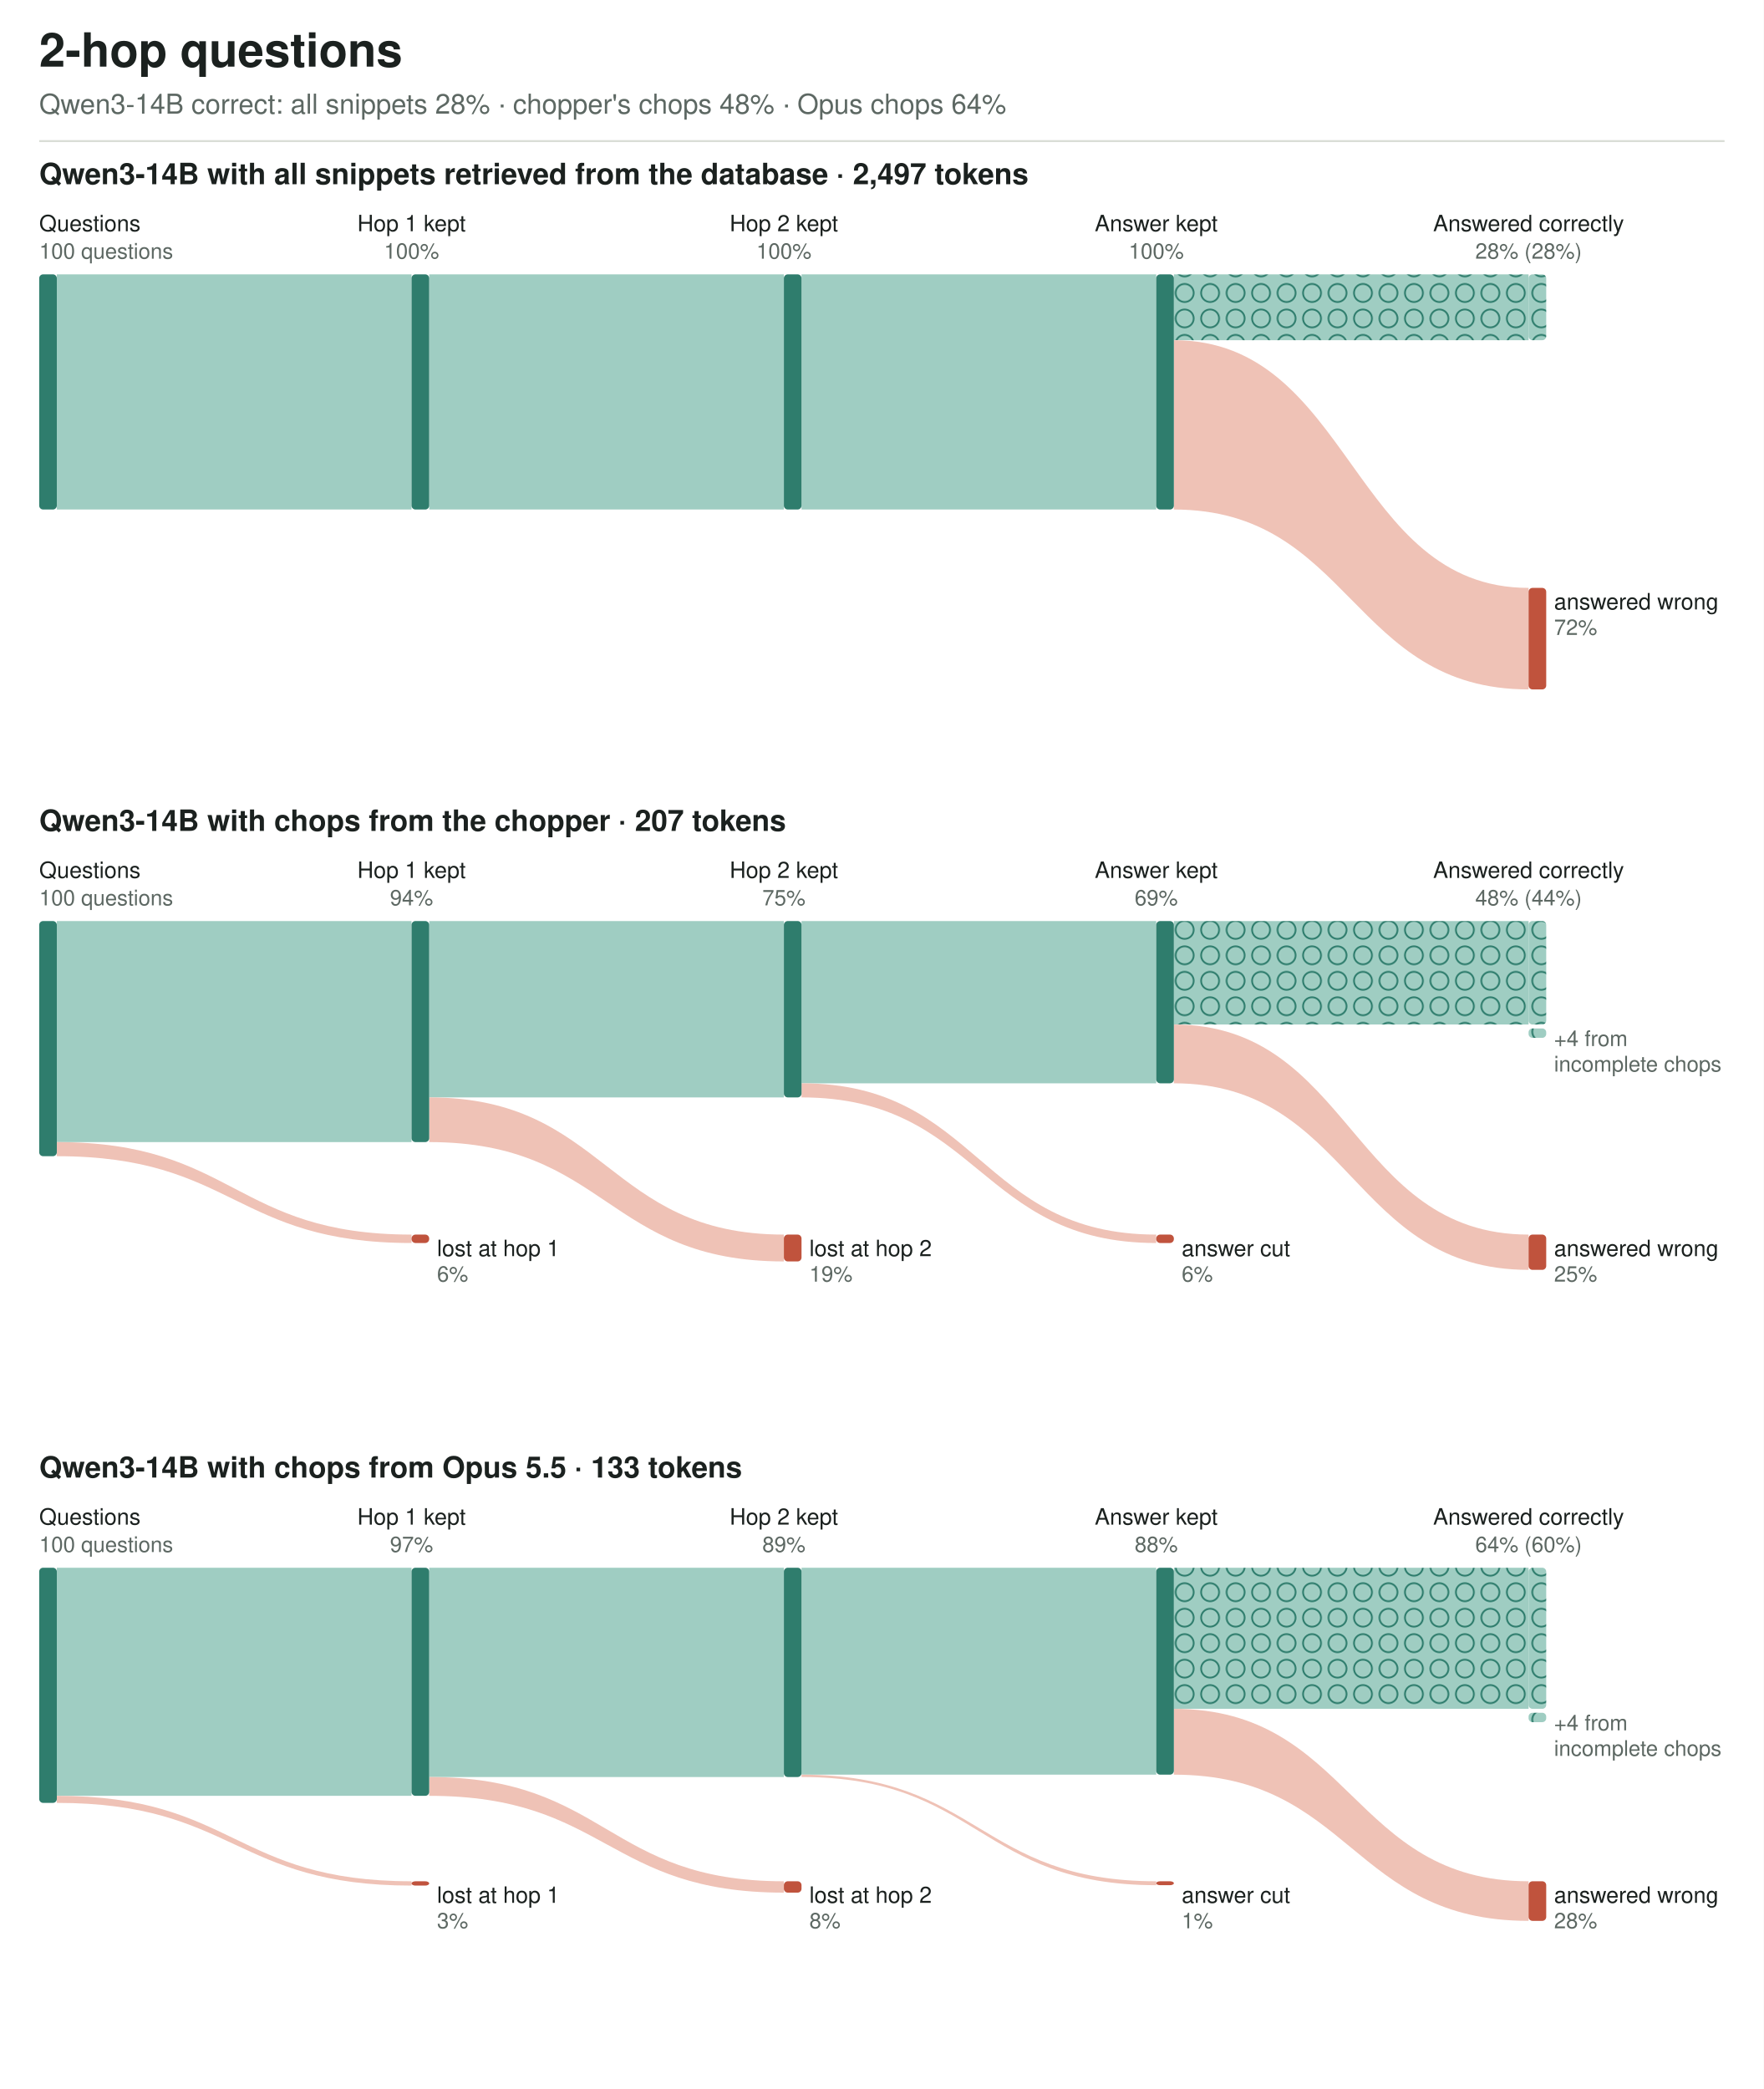
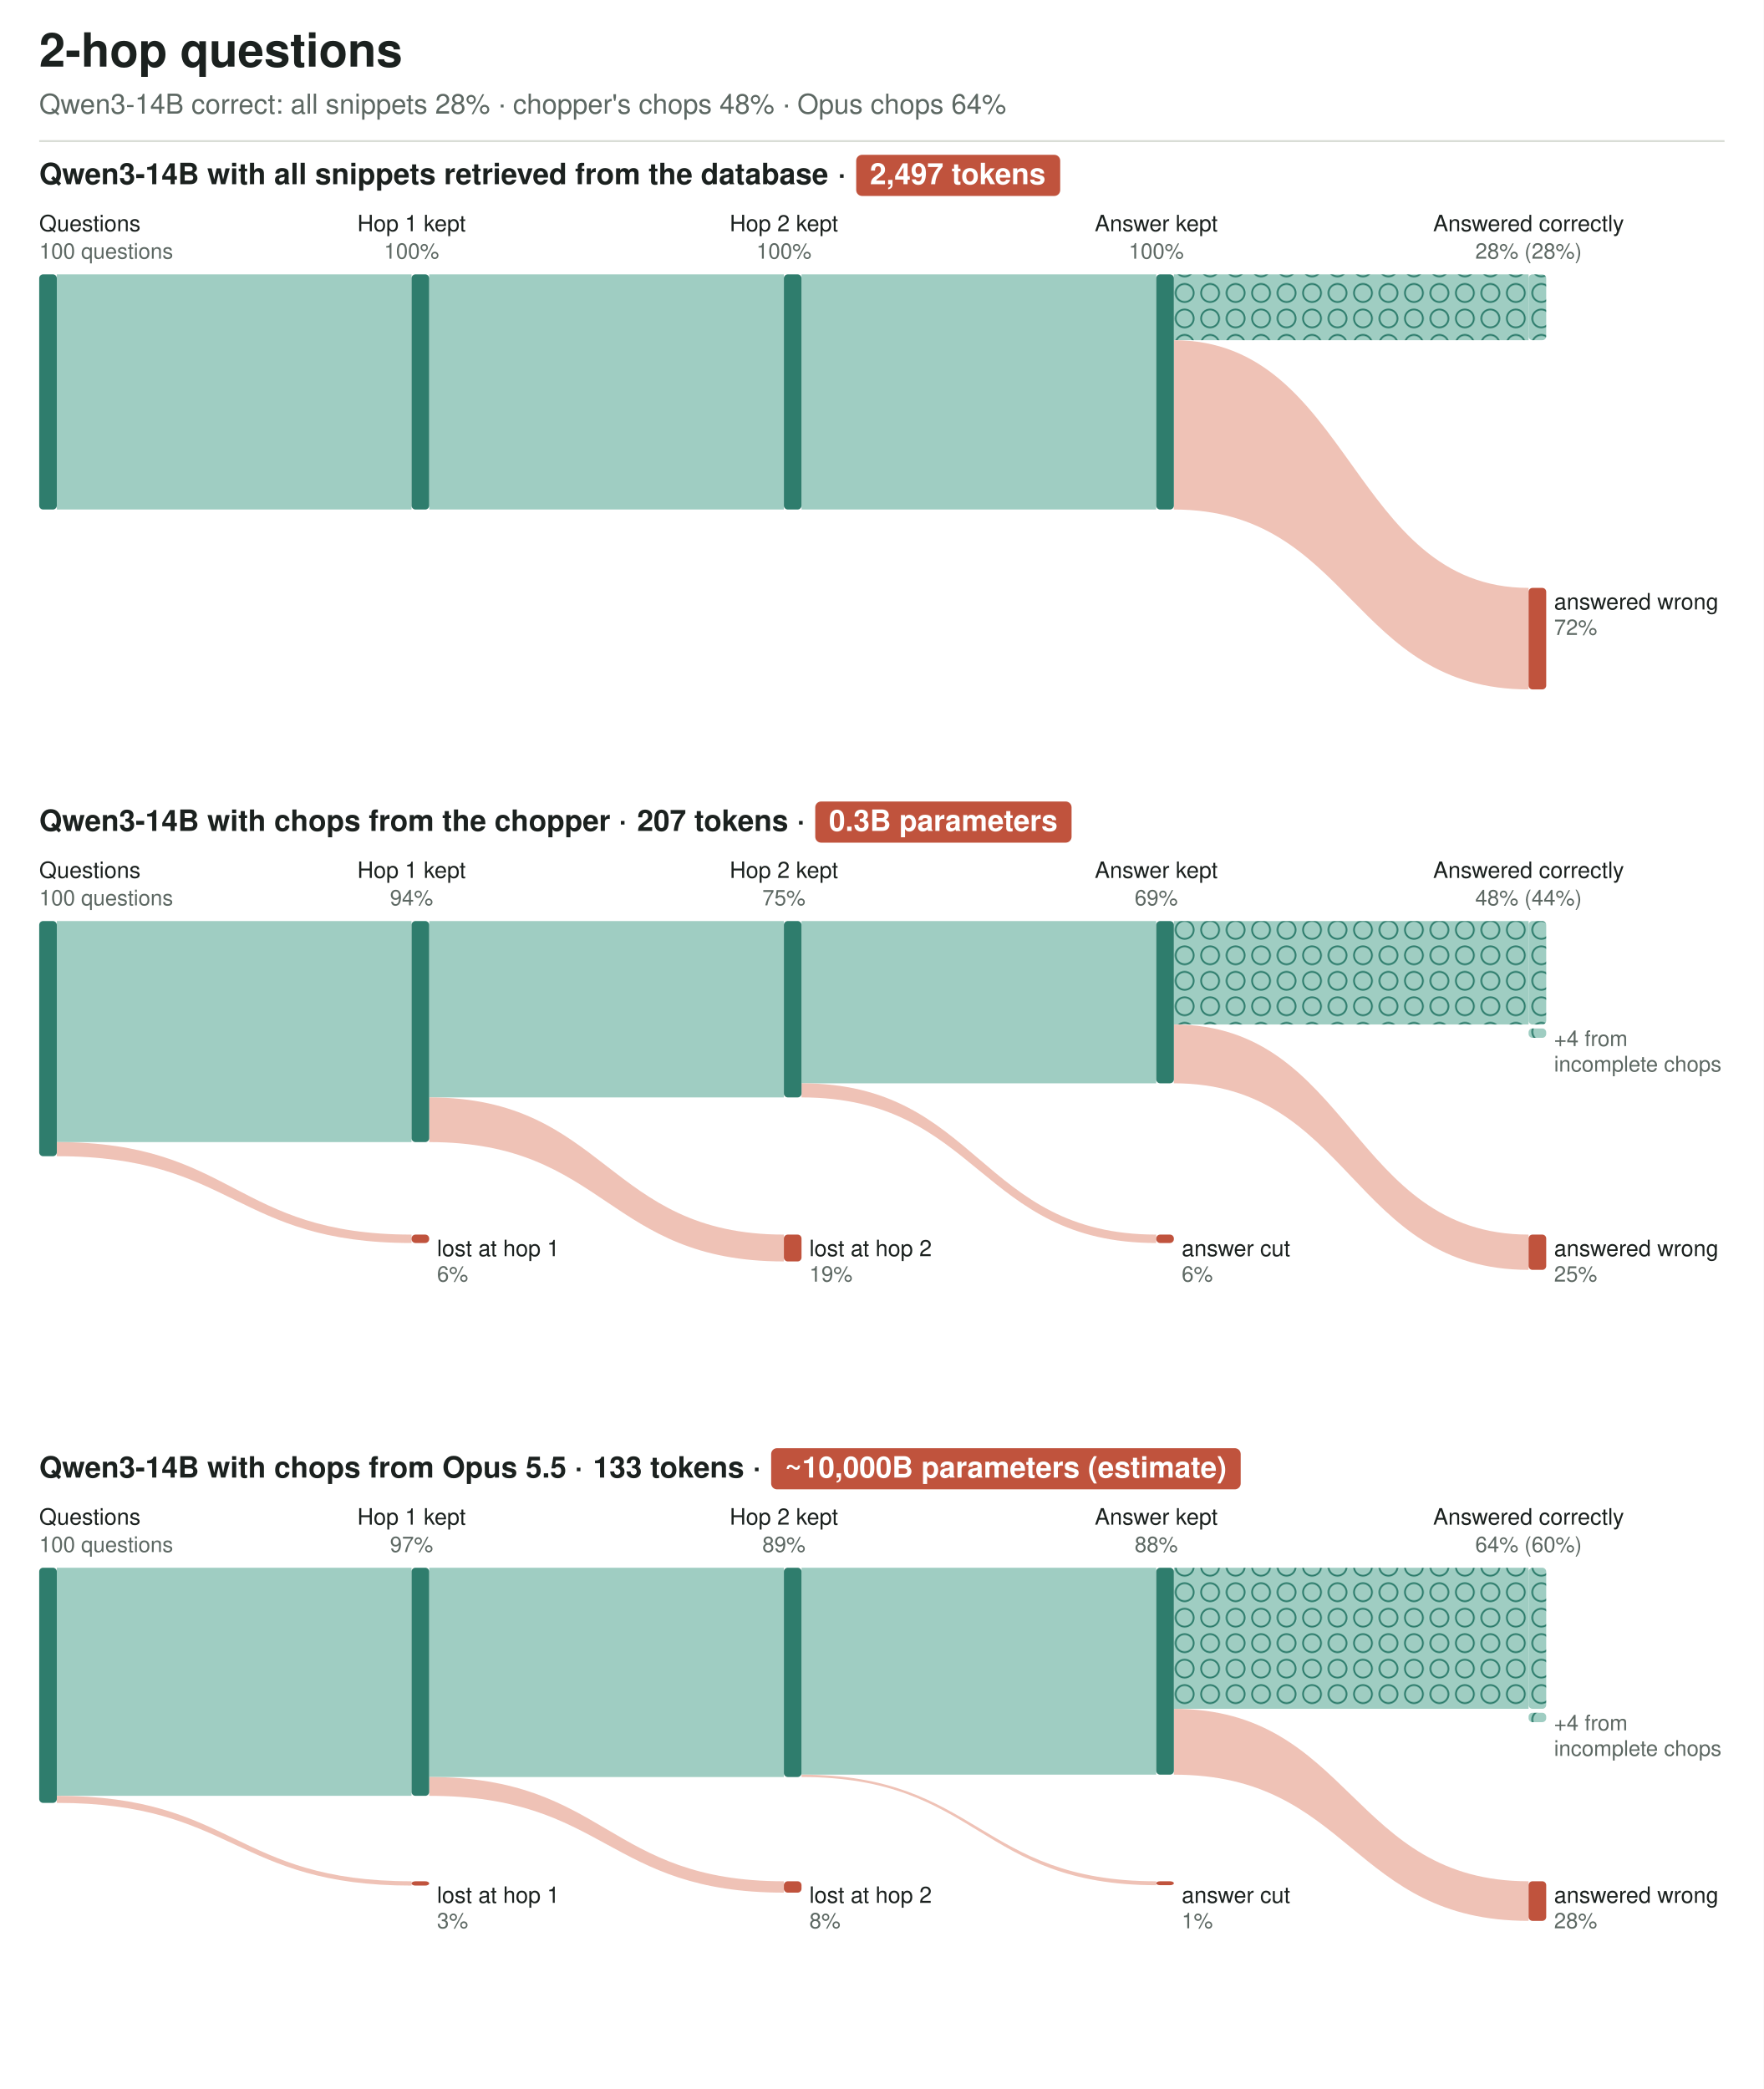
<svg xmlns="http://www.w3.org/2000/svg" viewBox="0 0 900 1066" width="900" font-family="Helvetica, Arial, sans-serif">
  <rect width="100%" height="100%" fill="#ffffff" />
  <defs>
    <pattern id="dots" width="13" height="13" patternUnits="userSpaceOnUse">
      <rect width="13" height="13" fill="#9fcdc2" />
      <circle cx="6.5" cy="6.5" r="4.6" fill="none" stroke="#2f7d6d" stroke-width="0.9" />
    </pattern>
  </defs>
  <text x="20" y="34" font-size="24" font-weight="700" fill="#1b211f">2-hop questions</text>
  <text x="20" y="58" font-size="14" fill="#5d6863">Qwen3-14B correct: all snippets 28% · chopper's chops 48% · Opus chops 64%</text>
  <line x1="20" y1="72" x2="880" y2="72" stroke="#d9ddd6" />
-   <text x="20" y="94" font-size="15" font-weight="700" fill="#1b211f">Qwen3-14B with all snippets retrieved from the database · 2,497 tokens</text>
+   <text x="20.0" y="94" font-size="15" font-weight="700" fill="#1b211f" xml:space="preserve">Qwen3-14B with all snippets retrieved from the database</text>
+   <text x="423.5" y="94" font-size="15" font-weight="700" fill="#1b211f" xml:space="preserve"> · </text>
+   <rect x="436.9" y="79" width="104.1" height="21" rx="3" fill="#c0533d" />
+   <text x="443.9" y="94" font-size="15" font-weight="700" fill="#ffffff">2,497 tokens</text>
  <path d="M29.0,140.0 C119.5,140.0 119.5,140.0 210.0,140.0 L210.0,260.0 C119.5,260.0 119.5,260.0 29.0,260.0 Z" fill="#9fcdc2" />
  <path d="M219.0,140.0 C309.5,140.0 309.5,140.0 400.0,140.0 L400.0,260.0 C309.5,260.0 309.5,260.0 219.0,260.0 Z" fill="#9fcdc2" />
  <path d="M409.0,140.0 C499.5,140.0 499.5,140.0 590.0,140.0 L590.0,260.0 C499.5,260.0 499.5,260.0 409.0,260.0 Z" fill="#9fcdc2" />
  <path d="M599.0,140.0 C689.5,140.0 689.5,140.0 780.0,140.0 L780.0,173.6 C689.5,173.6 689.5,173.6 599.0,173.6 Z" fill="url(#dots)" />
  <path d="M599.0,173.6 C689.5,173.6 689.5,300.0 780.0,300.0 L780.0,351.8 C689.5,351.8 689.5,260.0 599.0,260.0 Z" fill="#efc2b6" />
  <rect x="780.0" y="300" width="9" height="51.8" fill="#c0533d" rx="2" />
  <text x="793.0" y="311" font-size="11.5" fill="#1b211f">answered wrong</text>
  <text x="793.0" y="324" font-size="11" fill="#5d6863">72%</text>
  <rect x="20.0" y="140" width="9" height="120.0" fill="#2f7d6d" rx="2" />
  <text x="20.0" y="118" font-size="11.5" text-anchor="start" fill="#1b211f">Questions</text>
  <text x="20.0" y="132" font-size="11" text-anchor="start" fill="#5d6863">100 questions</text>
  <rect x="210.0" y="140" width="9" height="120.0" fill="#2f7d6d" rx="2" />
  <text x="210.0" y="118" font-size="11.5" text-anchor="middle" fill="#1b211f">Hop 1 kept</text>
  <text x="210.0" y="132" font-size="11" text-anchor="middle" fill="#5d6863">100%</text>
  <rect x="400.0" y="140" width="9" height="120.0" fill="#2f7d6d" rx="2" />
  <text x="400.0" y="118" font-size="11.5" text-anchor="middle" fill="#1b211f">Hop 2 kept</text>
  <text x="400.0" y="132" font-size="11" text-anchor="middle" fill="#5d6863">100%</text>
  <rect x="590.0" y="140" width="9" height="120.0" fill="#2f7d6d" rx="2" />
  <text x="590.0" y="118" font-size="11.5" text-anchor="middle" fill="#1b211f">Answer kept</text>
  <text x="590.0" y="132" font-size="11" text-anchor="middle" fill="#5d6863">100%</text>
  <rect x="780.0" y="140" width="9" height="33.6" fill="url(#dots)" rx="2" />
  <text x="780.0" y="118" font-size="11.5" text-anchor="middle" fill="#1b211f">Answered correctly</text>
  <text x="780.0" y="132" font-size="11" text-anchor="middle" fill="#5d6863">28% (28%)</text>
-   <text x="20" y="424.0" font-size="15" font-weight="700" fill="#1b211f">Qwen3-14B with chops from the chopper · 207 tokens</text>
+   <text x="20.0" y="424.0" font-size="15" font-weight="700" fill="#1b211f" xml:space="preserve">Qwen3-14B with chops from the chopper</text>
+   <text x="311.7" y="424.0" font-size="15" font-weight="700" fill="#1b211f" xml:space="preserve"> · </text>
+   <text x="325.1" y="424.0" font-size="15" font-weight="700" fill="#1b211f" xml:space="preserve">207 tokens</text>
+   <text x="402.6" y="424.0" font-size="15" font-weight="700" fill="#1b211f" xml:space="preserve"> · </text>
+   <rect x="416.0" y="409.0" width="130.8" height="21" rx="3" fill="#c0533d" />
+   <text x="423.0" y="424.0" font-size="15" font-weight="700" fill="#ffffff">0.3B parameters</text>
  <path d="M29.0,470.0 C119.5,470.0 119.5,470.0 210.0,470.0 L210.0,582.8 C119.5,582.8 119.5,582.8 29.0,582.8 Z" fill="#9fcdc2" />
  <path d="M29.0,582.8 C119.5,582.8 119.5,630.0 210.0,630.0 L210.0,634.3 C119.5,634.3 119.5,590.0 29.0,590.0 Z" fill="#efc2b6" />
  <rect x="210.0" y="630.0" width="9" height="4.3" fill="#c0533d" rx="2" />
  <text x="223.0" y="641.0" font-size="11.5" fill="#1b211f">lost at hop 1</text>
  <text x="223.0" y="654.0" font-size="11" fill="#5d6863">6%</text>
  <path d="M219.0,470.0 C309.5,470.0 309.5,470.0 400.0,470.0 L400.0,560.0 C309.5,560.0 309.5,560.0 219.0,560.0 Z" fill="#9fcdc2" />
  <path d="M219.0,560.0 C309.5,560.0 309.5,630.0 400.0,630.0 L400.0,643.7 C309.5,643.7 309.5,582.8 219.0,582.8 Z" fill="#efc2b6" />
  <rect x="400.0" y="630.0" width="9" height="13.7" fill="#c0533d" rx="2" />
  <text x="413.0" y="641.0" font-size="11.5" fill="#1b211f">lost at hop 2</text>
  <text x="413.0" y="654.0" font-size="11" fill="#5d6863">19%</text>
  <path d="M409.0,470.0 C499.5,470.0 499.5,470.0 590.0,470.0 L590.0,552.8 C499.5,552.8 499.5,552.8 409.0,552.8 Z" fill="#9fcdc2" />
  <path d="M409.0,552.8 C499.5,552.8 499.5,630.0 590.0,630.0 L590.0,634.3 C499.5,634.3 499.5,560.0 409.0,560.0 Z" fill="#efc2b6" />
  <rect x="590.0" y="630.0" width="9" height="4.3" fill="#c0533d" rx="2" />
  <text x="603.0" y="641.0" font-size="11.5" fill="#1b211f">answer cut</text>
  <text x="603.0" y="654.0" font-size="11" fill="#5d6863">6%</text>
  <path d="M599.0,470.0 C689.5,470.0 689.5,470.0 780.0,470.0 L780.0,522.8 C689.5,522.8 689.5,522.8 599.0,522.8 Z" fill="url(#dots)" />
  <path d="M599.0,522.8 C689.5,522.8 689.5,630.0 780.0,630.0 L780.0,648.0 C689.5,648.0 689.5,552.8 599.0,552.8 Z" fill="#efc2b6" />
  <rect x="780.0" y="630.0" width="9" height="18.0" fill="#c0533d" rx="2" />
  <text x="793.0" y="641.0" font-size="11.5" fill="#1b211f">answered wrong</text>
  <text x="793.0" y="654.0" font-size="11" fill="#5d6863">25%</text>
  <rect x="20.0" y="470.0" width="9" height="120.0" fill="#2f7d6d" rx="2" />
  <text x="20.0" y="448.0" font-size="11.5" text-anchor="start" fill="#1b211f">Questions</text>
  <text x="20.0" y="462.0" font-size="11" text-anchor="start" fill="#5d6863">100 questions</text>
  <rect x="210.0" y="470.0" width="9" height="112.8" fill="#2f7d6d" rx="2" />
  <text x="210.0" y="448.0" font-size="11.5" text-anchor="middle" fill="#1b211f">Hop 1 kept</text>
  <text x="210.0" y="462.0" font-size="11" text-anchor="middle" fill="#5d6863">94%</text>
  <rect x="400.0" y="470.0" width="9" height="90.0" fill="#2f7d6d" rx="2" />
  <text x="400.0" y="448.0" font-size="11.5" text-anchor="middle" fill="#1b211f">Hop 2 kept</text>
  <text x="400.0" y="462.0" font-size="11" text-anchor="middle" fill="#5d6863">75%</text>
  <rect x="590.0" y="470.0" width="9" height="82.8" fill="#2f7d6d" rx="2" />
  <text x="590.0" y="448.0" font-size="11.5" text-anchor="middle" fill="#1b211f">Answer kept</text>
  <text x="590.0" y="462.0" font-size="11" text-anchor="middle" fill="#5d6863">69%</text>
  <rect x="780.0" y="470.0" width="9" height="52.8" fill="url(#dots)" rx="2" />
  <text x="780.0" y="448.0" font-size="11.5" text-anchor="middle" fill="#1b211f">Answered correctly</text>
  <text x="780.0" y="462.0" font-size="11" text-anchor="middle" fill="#5d6863">48% (44%)</text>
  <rect x="780.0" y="524.8" width="9" height="4.8" fill="url(#dots)" rx="2" />
  <text x="793.0" y="533.8" font-size="11" fill="#5d6863">+4 from</text>
  <text x="793.0" y="546.8" font-size="11" fill="#5d6863">incomplete chops</text>
-   <text x="20" y="754.0" font-size="15" font-weight="700" fill="#1b211f">Qwen3-14B with chops from Opus 5.5 · 133 tokens</text>
+   <text x="20.0" y="754.0" font-size="15" font-weight="700" fill="#1b211f" xml:space="preserve">Qwen3-14B with chops from Opus 5.5</text>
+   <text x="289.2" y="754.0" font-size="15" font-weight="700" fill="#1b211f" xml:space="preserve"> · </text>
+   <text x="302.6" y="754.0" font-size="15" font-weight="700" fill="#1b211f" xml:space="preserve">133 tokens</text>
+   <text x="380.1" y="754.0" font-size="15" font-weight="700" fill="#1b211f" xml:space="preserve"> · </text>
+   <rect x="393.5" y="739.0" width="239.6" height="21" rx="3" fill="#c0533d" />
+   <text x="400.5" y="754.0" font-size="15" font-weight="700" fill="#ffffff">~10,000B parameters (estimate)</text>
  <path d="M29.0,800.0 C119.5,800.0 119.5,800.0 210.0,800.0 L210.0,916.4 C119.5,916.4 119.5,916.4 29.0,916.4 Z" fill="#9fcdc2" />
  <path d="M29.0,916.4 C119.5,916.4 119.5,960.0 210.0,960.0 L210.0,962.2 C119.5,962.2 119.5,920.0 29.0,920.0 Z" fill="#efc2b6" />
  <rect x="210.0" y="960.0" width="9" height="2.2" fill="#c0533d" rx="2" />
  <text x="223.0" y="971.0" font-size="11.5" fill="#1b211f">lost at hop 1</text>
  <text x="223.0" y="984.0" font-size="11" fill="#5d6863">3%</text>
  <path d="M219.0,800.0 C309.5,800.0 309.5,800.0 400.0,800.0 L400.0,906.8 C309.5,906.8 309.5,906.8 219.0,906.8 Z" fill="#9fcdc2" />
  <path d="M219.0,906.8 C309.5,906.8 309.5,960.0 400.0,960.0 L400.0,965.8 C309.5,965.8 309.5,916.4 219.0,916.4 Z" fill="#efc2b6" />
  <rect x="400.0" y="960.0" width="9" height="5.8" fill="#c0533d" rx="2" />
  <text x="413.0" y="971.0" font-size="11.5" fill="#1b211f">lost at hop 2</text>
  <text x="413.0" y="984.0" font-size="11" fill="#5d6863">8%</text>
  <path d="M409.0,800.0 C499.5,800.0 499.5,800.0 590.0,800.0 L590.0,905.6 C499.5,905.6 499.5,905.6 409.0,905.6 Z" fill="#9fcdc2" />
  <path d="M409.0,905.6 C499.5,905.6 499.5,960.0 590.0,960.0 L590.0,962.0 C499.5,962.0 499.5,906.8 409.0,906.8 Z" fill="#efc2b6" />
  <rect x="590.0" y="960.0" width="9" height="2.0" fill="#c0533d" rx="2" />
  <text x="603.0" y="971.0" font-size="11.5" fill="#1b211f">answer cut</text>
  <text x="603.0" y="984.0" font-size="11" fill="#5d6863">1%</text>
  <path d="M599.0,800.0 C689.5,800.0 689.5,800.0 780.0,800.0 L780.0,872.0 C689.5,872.0 689.5,872.0 599.0,872.0 Z" fill="url(#dots)" />
  <path d="M599.0,872.0 C689.5,872.0 689.5,960.0 780.0,960.0 L780.0,980.2 C689.5,980.2 689.5,905.6 599.0,905.6 Z" fill="#efc2b6" />
  <rect x="780.0" y="960.0" width="9" height="20.2" fill="#c0533d" rx="2" />
  <text x="793.0" y="971.0" font-size="11.5" fill="#1b211f">answered wrong</text>
  <text x="793.0" y="984.0" font-size="11" fill="#5d6863">28%</text>
  <rect x="20.0" y="800.0" width="9" height="120.0" fill="#2f7d6d" rx="2" />
  <text x="20.0" y="778.0" font-size="11.5" text-anchor="start" fill="#1b211f">Questions</text>
  <text x="20.0" y="792.0" font-size="11" text-anchor="start" fill="#5d6863">100 questions</text>
  <rect x="210.0" y="800.0" width="9" height="116.4" fill="#2f7d6d" rx="2" />
  <text x="210.0" y="778.0" font-size="11.5" text-anchor="middle" fill="#1b211f">Hop 1 kept</text>
  <text x="210.0" y="792.0" font-size="11" text-anchor="middle" fill="#5d6863">97%</text>
  <rect x="400.0" y="800.0" width="9" height="106.8" fill="#2f7d6d" rx="2" />
  <text x="400.0" y="778.0" font-size="11.5" text-anchor="middle" fill="#1b211f">Hop 2 kept</text>
  <text x="400.0" y="792.0" font-size="11" text-anchor="middle" fill="#5d6863">89%</text>
  <rect x="590.0" y="800.0" width="9" height="105.6" fill="#2f7d6d" rx="2" />
  <text x="590.0" y="778.0" font-size="11.5" text-anchor="middle" fill="#1b211f">Answer kept</text>
  <text x="590.0" y="792.0" font-size="11" text-anchor="middle" fill="#5d6863">88%</text>
  <rect x="780.0" y="800.0" width="9" height="72.0" fill="url(#dots)" rx="2" />
  <text x="780.0" y="778.0" font-size="11.5" text-anchor="middle" fill="#1b211f">Answered correctly</text>
  <text x="780.0" y="792.0" font-size="11" text-anchor="middle" fill="#5d6863">64% (60%)</text>
  <rect x="780.0" y="874.0" width="9" height="4.8" fill="url(#dots)" rx="2" />
  <text x="793.0" y="883.0" font-size="11" fill="#5d6863">+4 from</text>
  <text x="793.0" y="896.0" font-size="11" fill="#5d6863">incomplete chops</text>
</svg>
